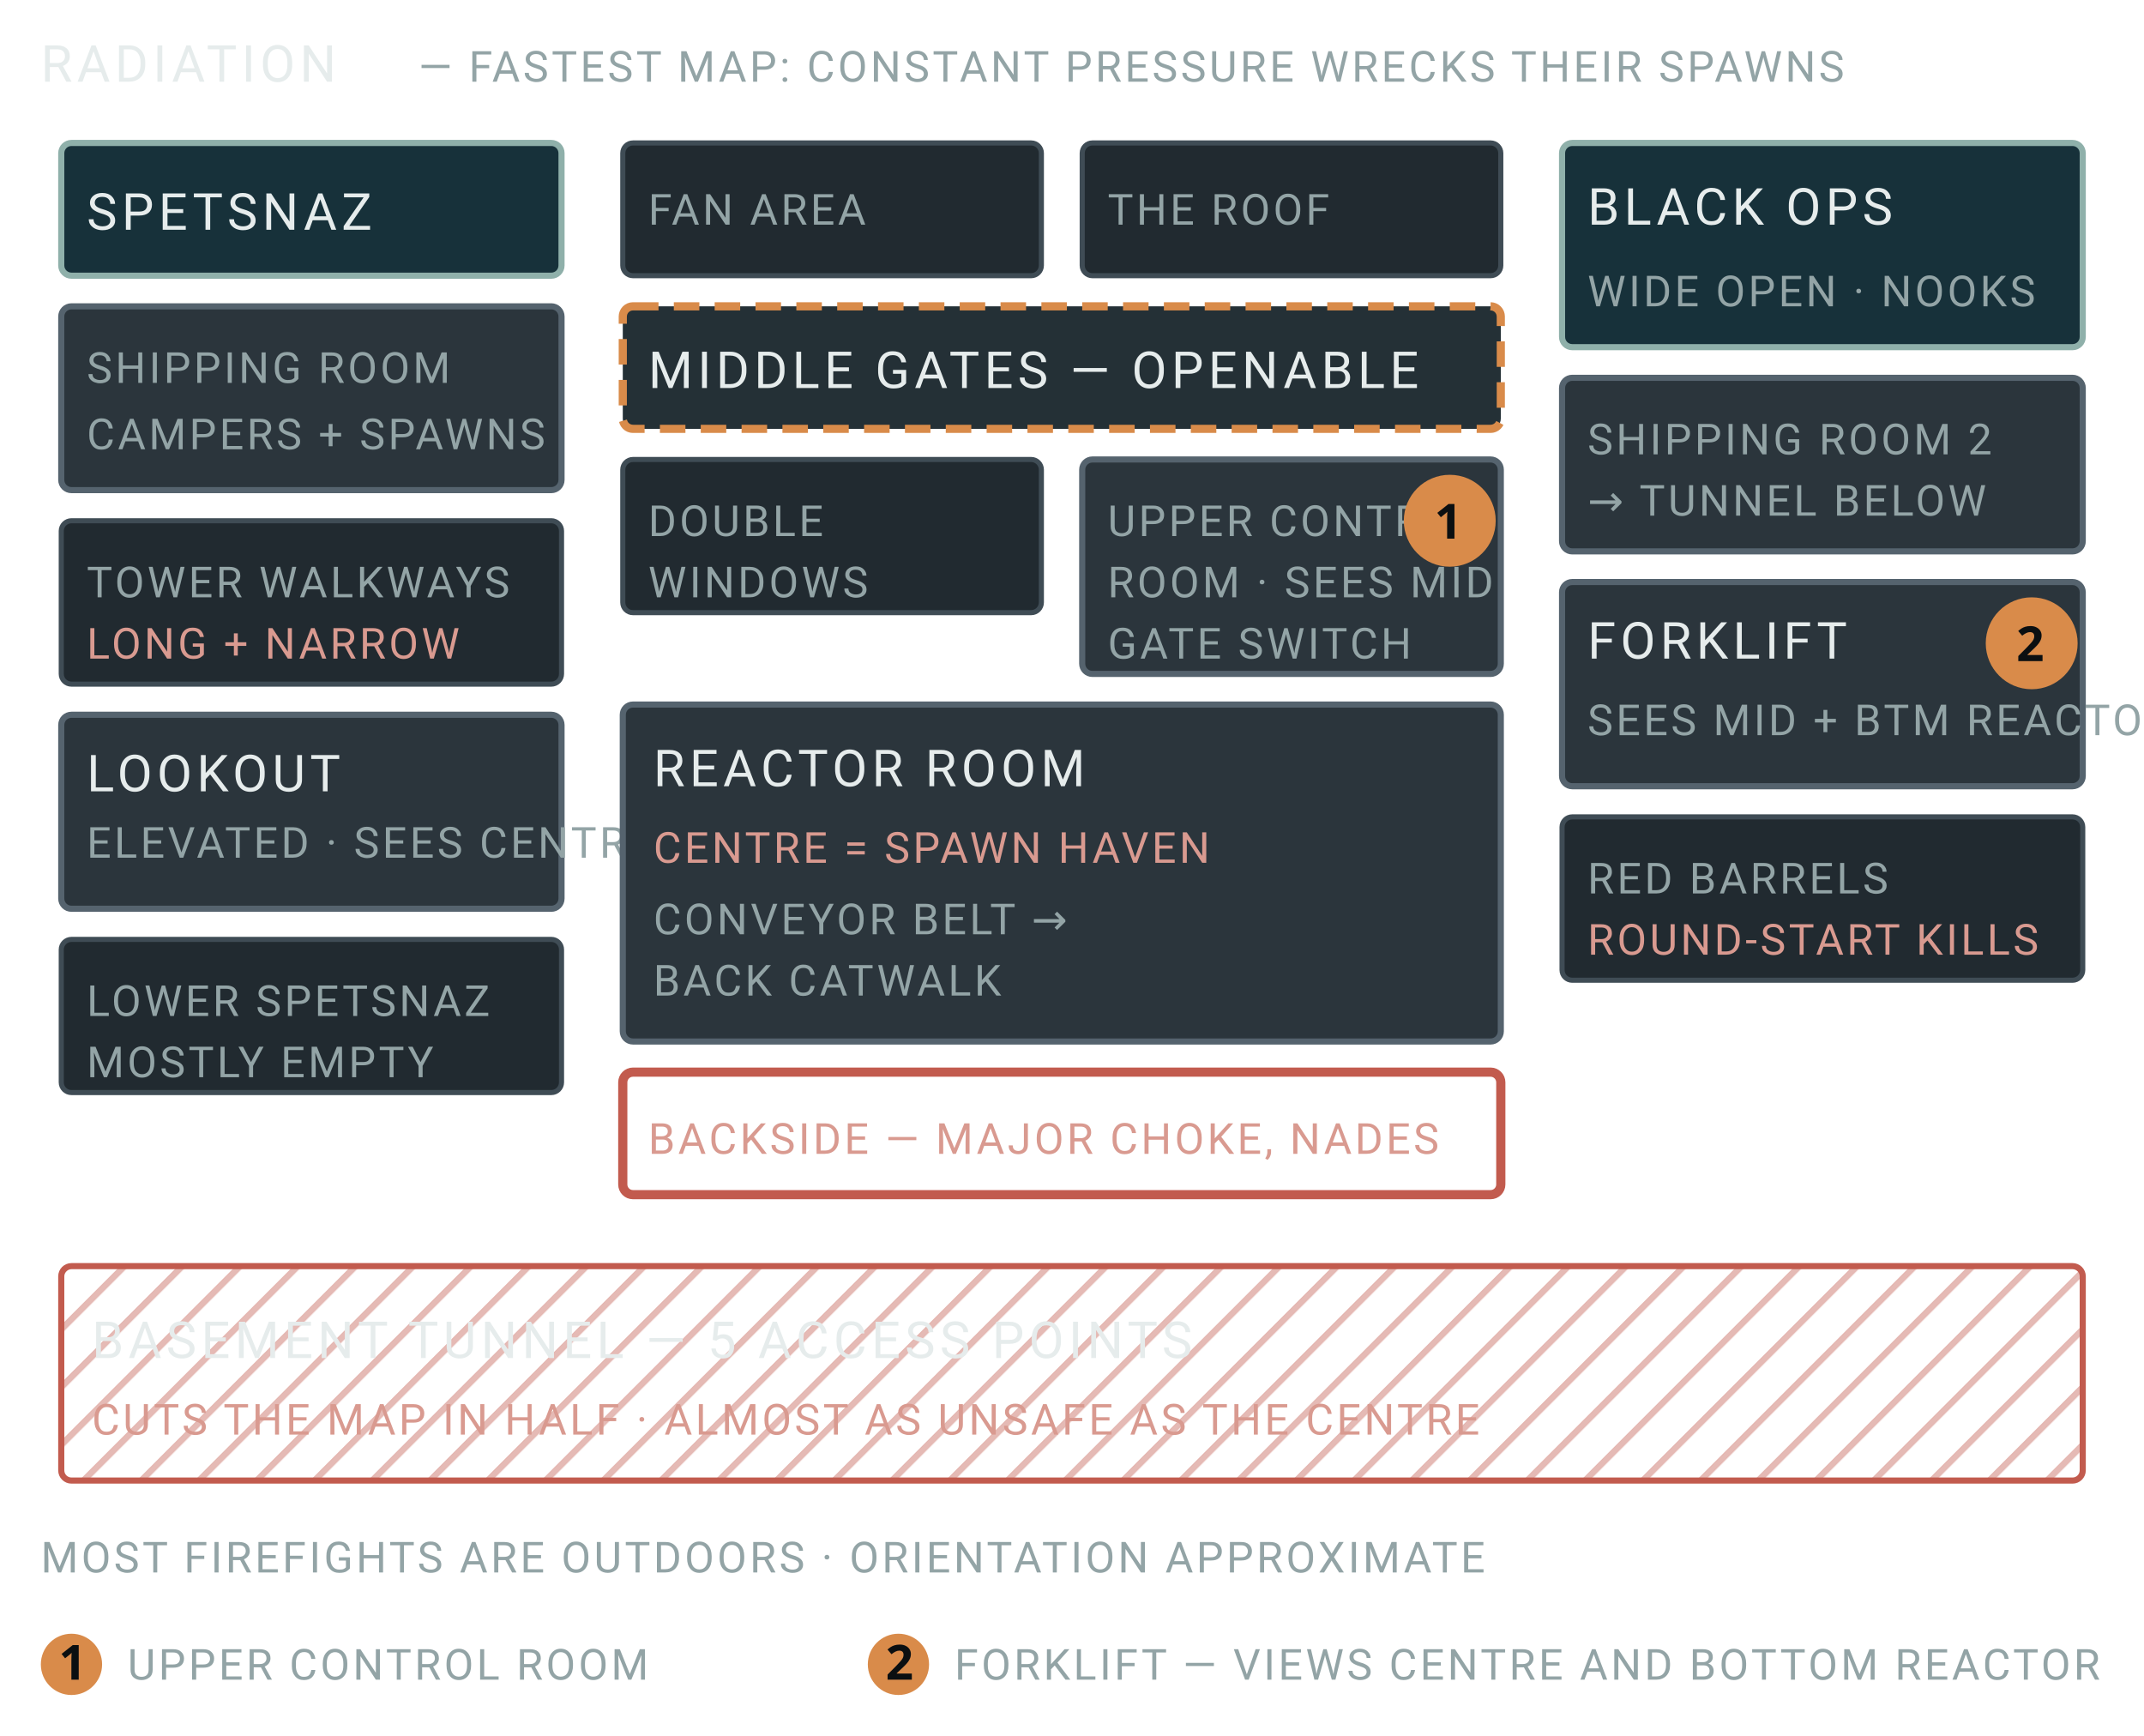
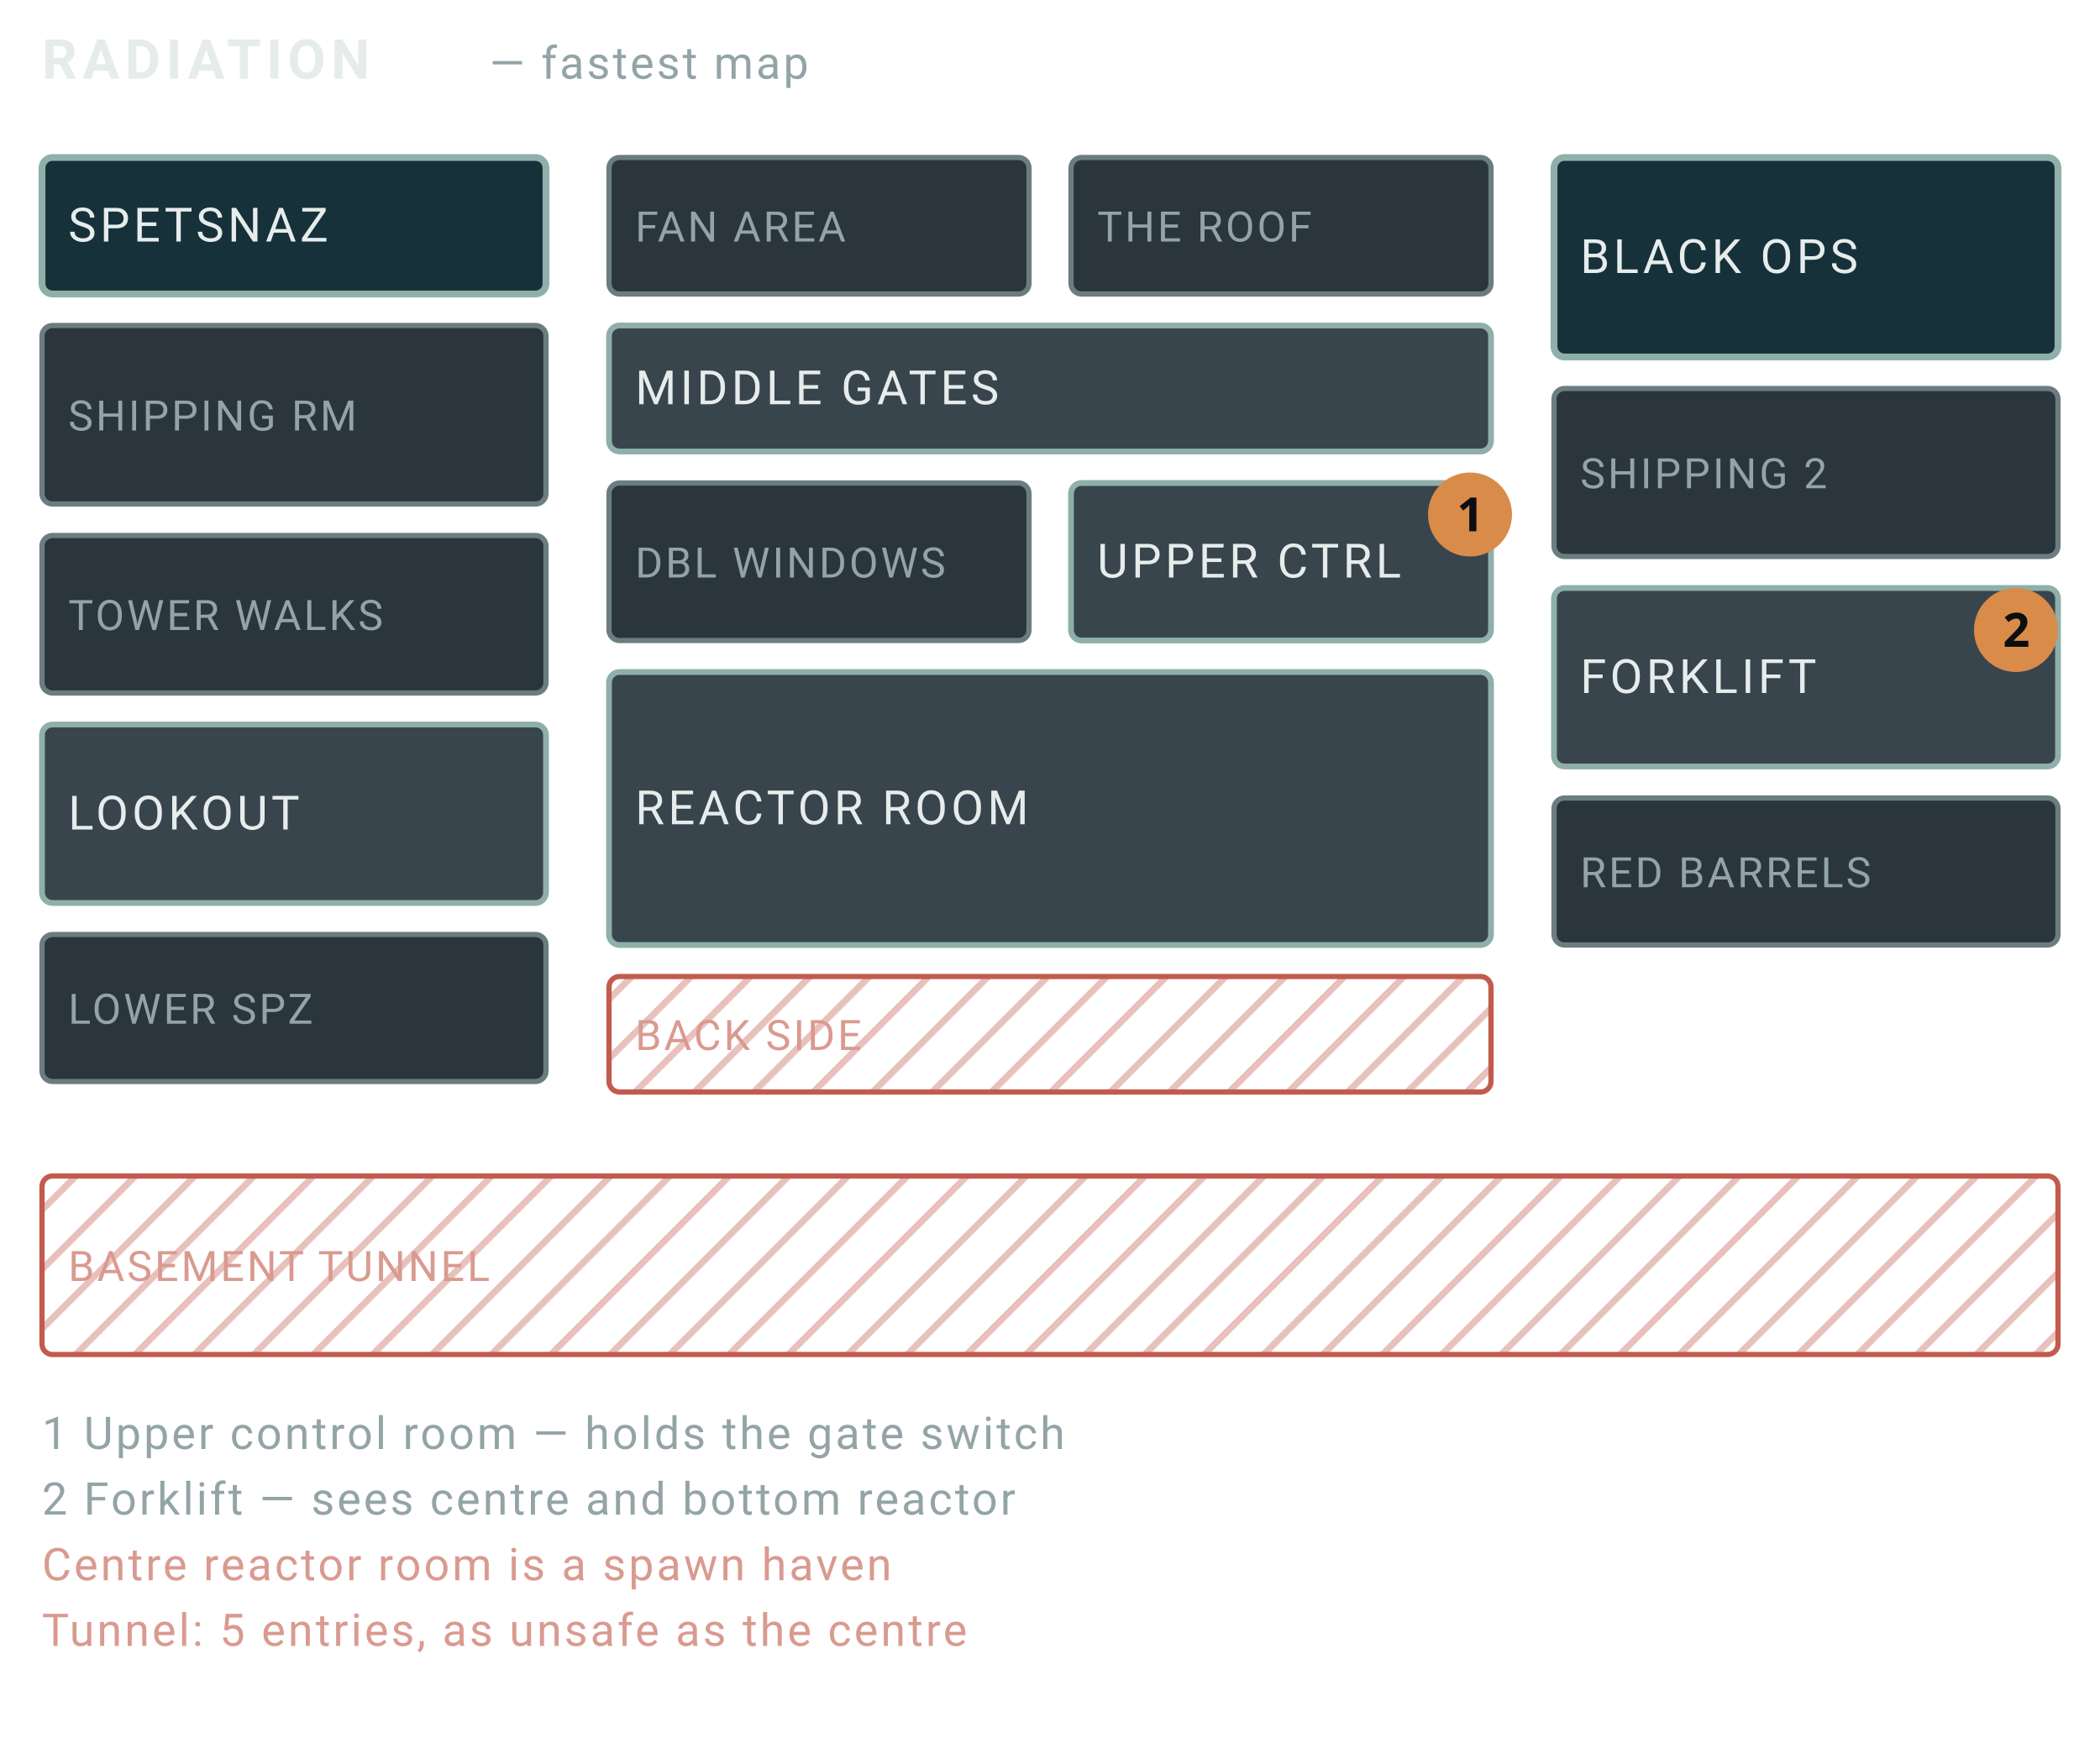
- <svg xmlns="http://www.w3.org/2000/svg" width="420" height="340" viewBox="0 0 420 340" role="img" aria-label="Radiation tactical schematic: Spetsnaz side with shipping room, tower walkways and lookout; a centre of controllable gates, reactor room and upper control room; the Black Ops spawn and forklift; and a basement tunnel with five access points beneath.">
+ <svg xmlns="http://www.w3.org/2000/svg" width="400" height="332" viewBox="0 0 400 332" role="img" aria-label="Radiation tactical schematic, traced from the in-game minimap.">
  <defs>
-     <pattern id="rd-danger" width="8" height="8" patternTransform="rotate(45)" patternUnits="userSpaceOnUse">
-       <line x1="0" y1="0" x2="0" y2="8" stroke="#c25b4e" stroke-width="2.5" opacity="0.42" />
+     <pattern id="hz" width="8" height="8" patternTransform="rotate(45)" patternUnits="userSpaceOnUse">
+       <line x1="0" y1="0" x2="0" y2="8" stroke="#c25b4e" stroke-width="2.5" opacity="0.38" />
    </pattern>
    <style>
-       .b  { fill:#2b353c; stroke:#55636e; stroke-width:1.2; }
-       .g  { fill:#212a30; stroke:#3f4c55; stroke-width:1; }
-       .sp { fill:#17313a; stroke:#8fb0aa; stroke-width:1.2; }
-       .t  { fill:#e6ecec; font-family:ui-sans-serif,system-ui,'Segoe UI',Roboto,sans-serif;
-             font-size:10px; letter-spacing:0.9px; }
-       .ts { fill:#93a4a6; font-family:ui-sans-serif,system-ui,'Segoe UI',Roboto,sans-serif;
-             font-size:8.4px; letter-spacing:0.6px; }
-       .td { fill:#d99a90; font-family:ui-sans-serif,system-ui,'Segoe UI',Roboto,sans-serif;
-             font-size:8.4px; letter-spacing:0.6px; }
-       .pin { fill:#d98b4a; }
-       .pint { fill:#0b0f11; font-family:ui-sans-serif,system-ui,sans-serif; font-size:9.5px; font-weight:700; }
-       .choke { fill:none; stroke:#c25b4e; stroke-width:1.8; }
-       .gate { fill:#243036; stroke:#d98b4a; stroke-width:1.6; stroke-dasharray:5 3; }
-     </style>
+ .terr{fill:#1b2429;stroke:#55636e;stroke-width:1.4}
+ .b{fill:#39454c;stroke:#8fb0aa;stroke-width:1.1}
+ .s{fill:#2b353c;stroke:#6b7d80;stroke-width:1}
+ .sp{fill:#17313a;stroke:#8fb0aa;stroke-width:1.3}
+ .rock{fill:#333f45;stroke:#7d8f92;stroke-width:0.9}
+ .water{fill:#24343c;stroke:#8fb0aa;stroke-width:1}
+ .hot{fill:url(#hz);stroke:#c25b4e;stroke-width:1}
+ .lbl{fill:#e6ecec;font-family:ui-sans-serif,system-ui,'Segoe UI',Roboto,sans-serif;
+      font-size:9.0px;letter-spacing:0.7px}
+ .lbl2{fill:#93a4a6;font-family:ui-sans-serif,system-ui,'Segoe UI',Roboto,sans-serif;
+       font-size:8.0px;letter-spacing:0.5px}
+ .hotlbl{fill:#d99a90;font-family:ui-sans-serif,system-ui,'Segoe UI',Roboto,sans-serif;
+         font-size:8.0px;letter-spacing:0.5px}
+ .ttl{fill:#e6ecec;font-family:ui-sans-serif,system-ui,'Segoe UI',Roboto,sans-serif;
+      font-size:10.5px;letter-spacing:1.0px;font-weight:600}
+ .key{fill:#93a4a6;font-family:ui-sans-serif,system-ui,'Segoe UI',Roboto,sans-serif;
+      font-size:8.6px;letter-spacing:0.5px}
+ .keyhot{fill:#d99a90;font-family:ui-sans-serif,system-ui,'Segoe UI',Roboto,sans-serif;
+         font-size:8.6px;letter-spacing:0.5px}
+ .pin{fill:#d98b4a}
+ .pinn{fill:#0b0f11;font-family:ui-sans-serif,system-ui,sans-serif;font-size:9px;font-weight:700}
+ .link{stroke:#55636e;stroke-width:1.3;fill:none;stroke-dasharray:3 3}
+ </style>
  </defs>
-   <text class="t" x="8" y="16">RADIATION</text>
-   <text class="ts" x="82" y="16">— FASTEST MAP: CONSTANT PRESSURE WRECKS THEIR SPAWNS</text>
-   <rect class="sp" x="12" y="28" width="98" height="26" rx="2" />
-   <text class="t" x="17" y="45">SPETSNAZ</text>
-   <rect class="b" x="12" y="60" width="98" height="36" rx="2" />
-   <text class="ts" x="17" y="75">SHIPPING ROOM</text>
-   <text class="ts" x="17" y="88">CAMPERS + SPAWNS</text>
-   <rect class="g" x="12" y="102" width="98" height="32" rx="2" />
-   <text class="ts" x="17" y="117">TOWER WALKWAYS</text>
-   <text class="td" x="17" y="129">LONG + NARROW</text>
-   <rect class="b" x="12" y="140" width="98" height="38" rx="2" />
-   <text class="t" x="17" y="155">LOOKOUT</text>
-   <text class="ts" x="17" y="168">ELEVATED · SEES CENTRE</text>
-   <rect class="g" x="12" y="184" width="98" height="30" rx="2" />
-   <text class="ts" x="17" y="199">LOWER SPETSNAZ</text>
-   <text class="ts" x="17" y="211">MOSTLY EMPTY</text>
-   <rect class="g" x="122" y="28" width="82" height="26" rx="2" />
-   <text class="ts" x="127" y="44">FAN AREA</text>
-   <rect class="g" x="212" y="28" width="82" height="26" rx="2" />
-   <text class="ts" x="217" y="44">THE ROOF</text>
-   <rect class="gate" x="122" y="60" width="172" height="24" rx="2" />
-   <text class="t" x="127" y="76">MIDDLE GATES — OPENABLE</text>
-   <rect class="g" x="122" y="90" width="82" height="30" rx="2" />
-   <text class="ts" x="127" y="105">DOUBLE</text>
-   <text class="ts" x="127" y="117">WINDOWS</text>
-   <rect class="b" x="212" y="90" width="82" height="42" rx="2" />
-   <text class="ts" x="217" y="105">UPPER CONTROL</text>
-   <text class="ts" x="217" y="117">ROOM · SEES MID</text>
-   <text class="ts" x="217" y="129">GATE SWITCH</text>
-   <rect class="b" x="122" y="138" width="172" height="66" rx="2" />
-   <text class="t" x="128" y="154">REACTOR ROOM</text>
-   <text class="td" x="128" y="169">CENTRE = SPAWN HAVEN</text>
-   <text class="ts" x="128" y="183">CONVEYOR BELT →</text>
-   <text class="ts" x="128" y="195">BACK CATWALK</text>
-   <rect class="g choke" x="122" y="210" width="172" height="24" rx="2" />
-   <text class="td" x="127" y="226">BACKSIDE — MAJOR CHOKE, NADES</text>
-   <rect class="sp" x="306" y="28" width="102" height="40" rx="2" />
-   <text class="t" x="311" y="44">BLACK OPS</text>
-   <text class="ts" x="311" y="60">WIDE OPEN · NOOKS</text>
-   <rect class="b" x="306" y="74" width="102" height="34" rx="2" />
-   <text class="ts" x="311" y="89">SHIPPING ROOM 2</text>
-   <text class="ts" x="311" y="101">→ TUNNEL BELOW</text>
-   <rect class="b" x="306" y="114" width="102" height="40" rx="2" />
-   <text class="t" x="311" y="129">FORKLIFT</text>
-   <text class="ts" x="311" y="144">SEES MID + BTM REACTOR</text>
-   <rect class="g" x="306" y="160" width="102" height="32" rx="2" />
-   <text class="ts" x="311" y="175">RED BARRELS</text>
-   <text class="td" x="311" y="187">ROUND-START KILLS</text>
-   <rect x="12" y="248" width="396" height="42" fill="url(#rd-danger)" stroke="#c25b4e" stroke-width="1.2" rx="2" />
-   <text class="t" x="18" y="266">BASEMENT TUNNEL — 5 ACCESS POINTS</text>
-   <text class="td" x="18" y="281">CUTS THE MAP IN HALF · ALMOST AS UNSAFE AS THE CENTRE</text>
-   <circle class="pin" cx="284" cy="102" r="9" />
-   <text class="pint" x="281" y="105.5">1</text>
-   <circle class="pin" cx="398" cy="126" r="9" />
-   <text class="pint" x="395" y="129.5">2</text>
-   <text class="ts" x="8" y="308">MOST FIREFIGHTS ARE OUTDOORS · ORIENTATION APPROXIMATE</text>
-   <circle class="pin" cx="14" cy="326" r="6" />
-   <text class="pint" x="11.5" y="329">1</text>
-   <text class="ts" x="25" y="329">UPPER CONTROL ROOM</text>
-   <circle class="pin" cx="176" cy="326" r="6" />
-   <text class="pint" x="173.5" y="329">2</text>
-   <text class="ts" x="187" y="329">FORKLIFT — VIEWS CENTRE AND BOTTOM REACTOR</text>
+   <text class="ttl" x="8" y="15">RADIATION</text>
+   <text class="key" x="93.26" y="15">— fastest map</text>
+   <rect class="sp" x="8" y="30" width="96" height="26" rx="2" />
+   <text class="lbl" x="13" y="46">SPETSNAZ</text>
+   <rect class="s" x="8" y="62" width="96" height="34" rx="2" />
+   <text class="lbl2" x="13" y="82">SHIPPING RM</text>
+   <rect class="s" x="8" y="102" width="96" height="30" rx="2" />
+   <text class="lbl2" x="13" y="120">TOWER WALKS</text>
+   <rect class="b" x="8" y="138" width="96" height="34" rx="2" />
+   <text class="lbl" x="13" y="158">LOOKOUT</text>
+   <rect class="s" x="8" y="178" width="96" height="28" rx="2" />
+   <text class="lbl2" x="13" y="195">LOWER SPZ</text>
+   <rect class="s" x="116" y="30" width="80" height="26" rx="2" />
+   <text class="lbl2" x="121" y="46">FAN AREA</text>
+   <rect class="s" x="204" y="30" width="80" height="26" rx="2" />
+   <text class="lbl2" x="209" y="46">THE ROOF</text>
+   <rect class="b" x="116" y="62" width="168" height="24" rx="2" />
+   <text class="lbl" x="121" y="77">MIDDLE GATES</text>
+   <rect class="s" x="116" y="92" width="80" height="30" rx="2" />
+   <text class="lbl2" x="121" y="110">DBL WINDOWS</text>
+   <rect class="b" x="204" y="92" width="80" height="30" rx="2" />
+   <text class="lbl" x="209" y="110">UPPER CTRL</text>
+   <rect class="b" x="116" y="128" width="168" height="52" rx="2" />
+   <text class="lbl" x="121" y="157">REACTOR ROOM</text>
+   <rect class="hot" x="116" y="186" width="168" height="22" rx="2" />
+   <text class="hotlbl" x="121" y="200">BACK SIDE</text>
+   <rect class="sp" x="296" y="30" width="96" height="38" rx="2" />
+   <text class="lbl" x="301" y="52">BLACK OPS</text>
+   <rect class="s" x="296" y="74" width="96" height="32" rx="2" />
+   <text class="lbl2" x="301" y="93">SHIPPING 2</text>
+   <rect class="b" x="296" y="112" width="96" height="34" rx="2" />
+   <text class="lbl" x="301" y="132">FORKLIFT</text>
+   <rect class="s" x="296" y="152" width="96" height="28" rx="2" />
+   <text class="lbl2" x="301" y="169">RED BARRELS</text>
+   <rect class="hot" x="8" y="224" width="384" height="34" rx="2" />
+   <text class="hotlbl" x="13" y="244">BASEMENT TUNNEL</text>
+   <circle class="pin" cx="280" cy="98" r="8" />
+   <text class="pinn" x="277.5" y="101.2">1</text>
+   <circle class="pin" cx="384" cy="120" r="8" />
+   <text class="pinn" x="381.5" y="123.2">2</text>
+   <text class="key" x="8" y="276">1  Upper control room — holds the gate switch</text>
+   <text class="key" x="8" y="288.5">2  Forklift — sees centre and bottom reactor</text>
+   <text class="keyhot" x="8" y="301">Centre reactor room is a spawn haven</text>
+   <text class="keyhot" x="8" y="313.5">Tunnel: 5 entries, as unsafe as the centre</text>
</svg>
